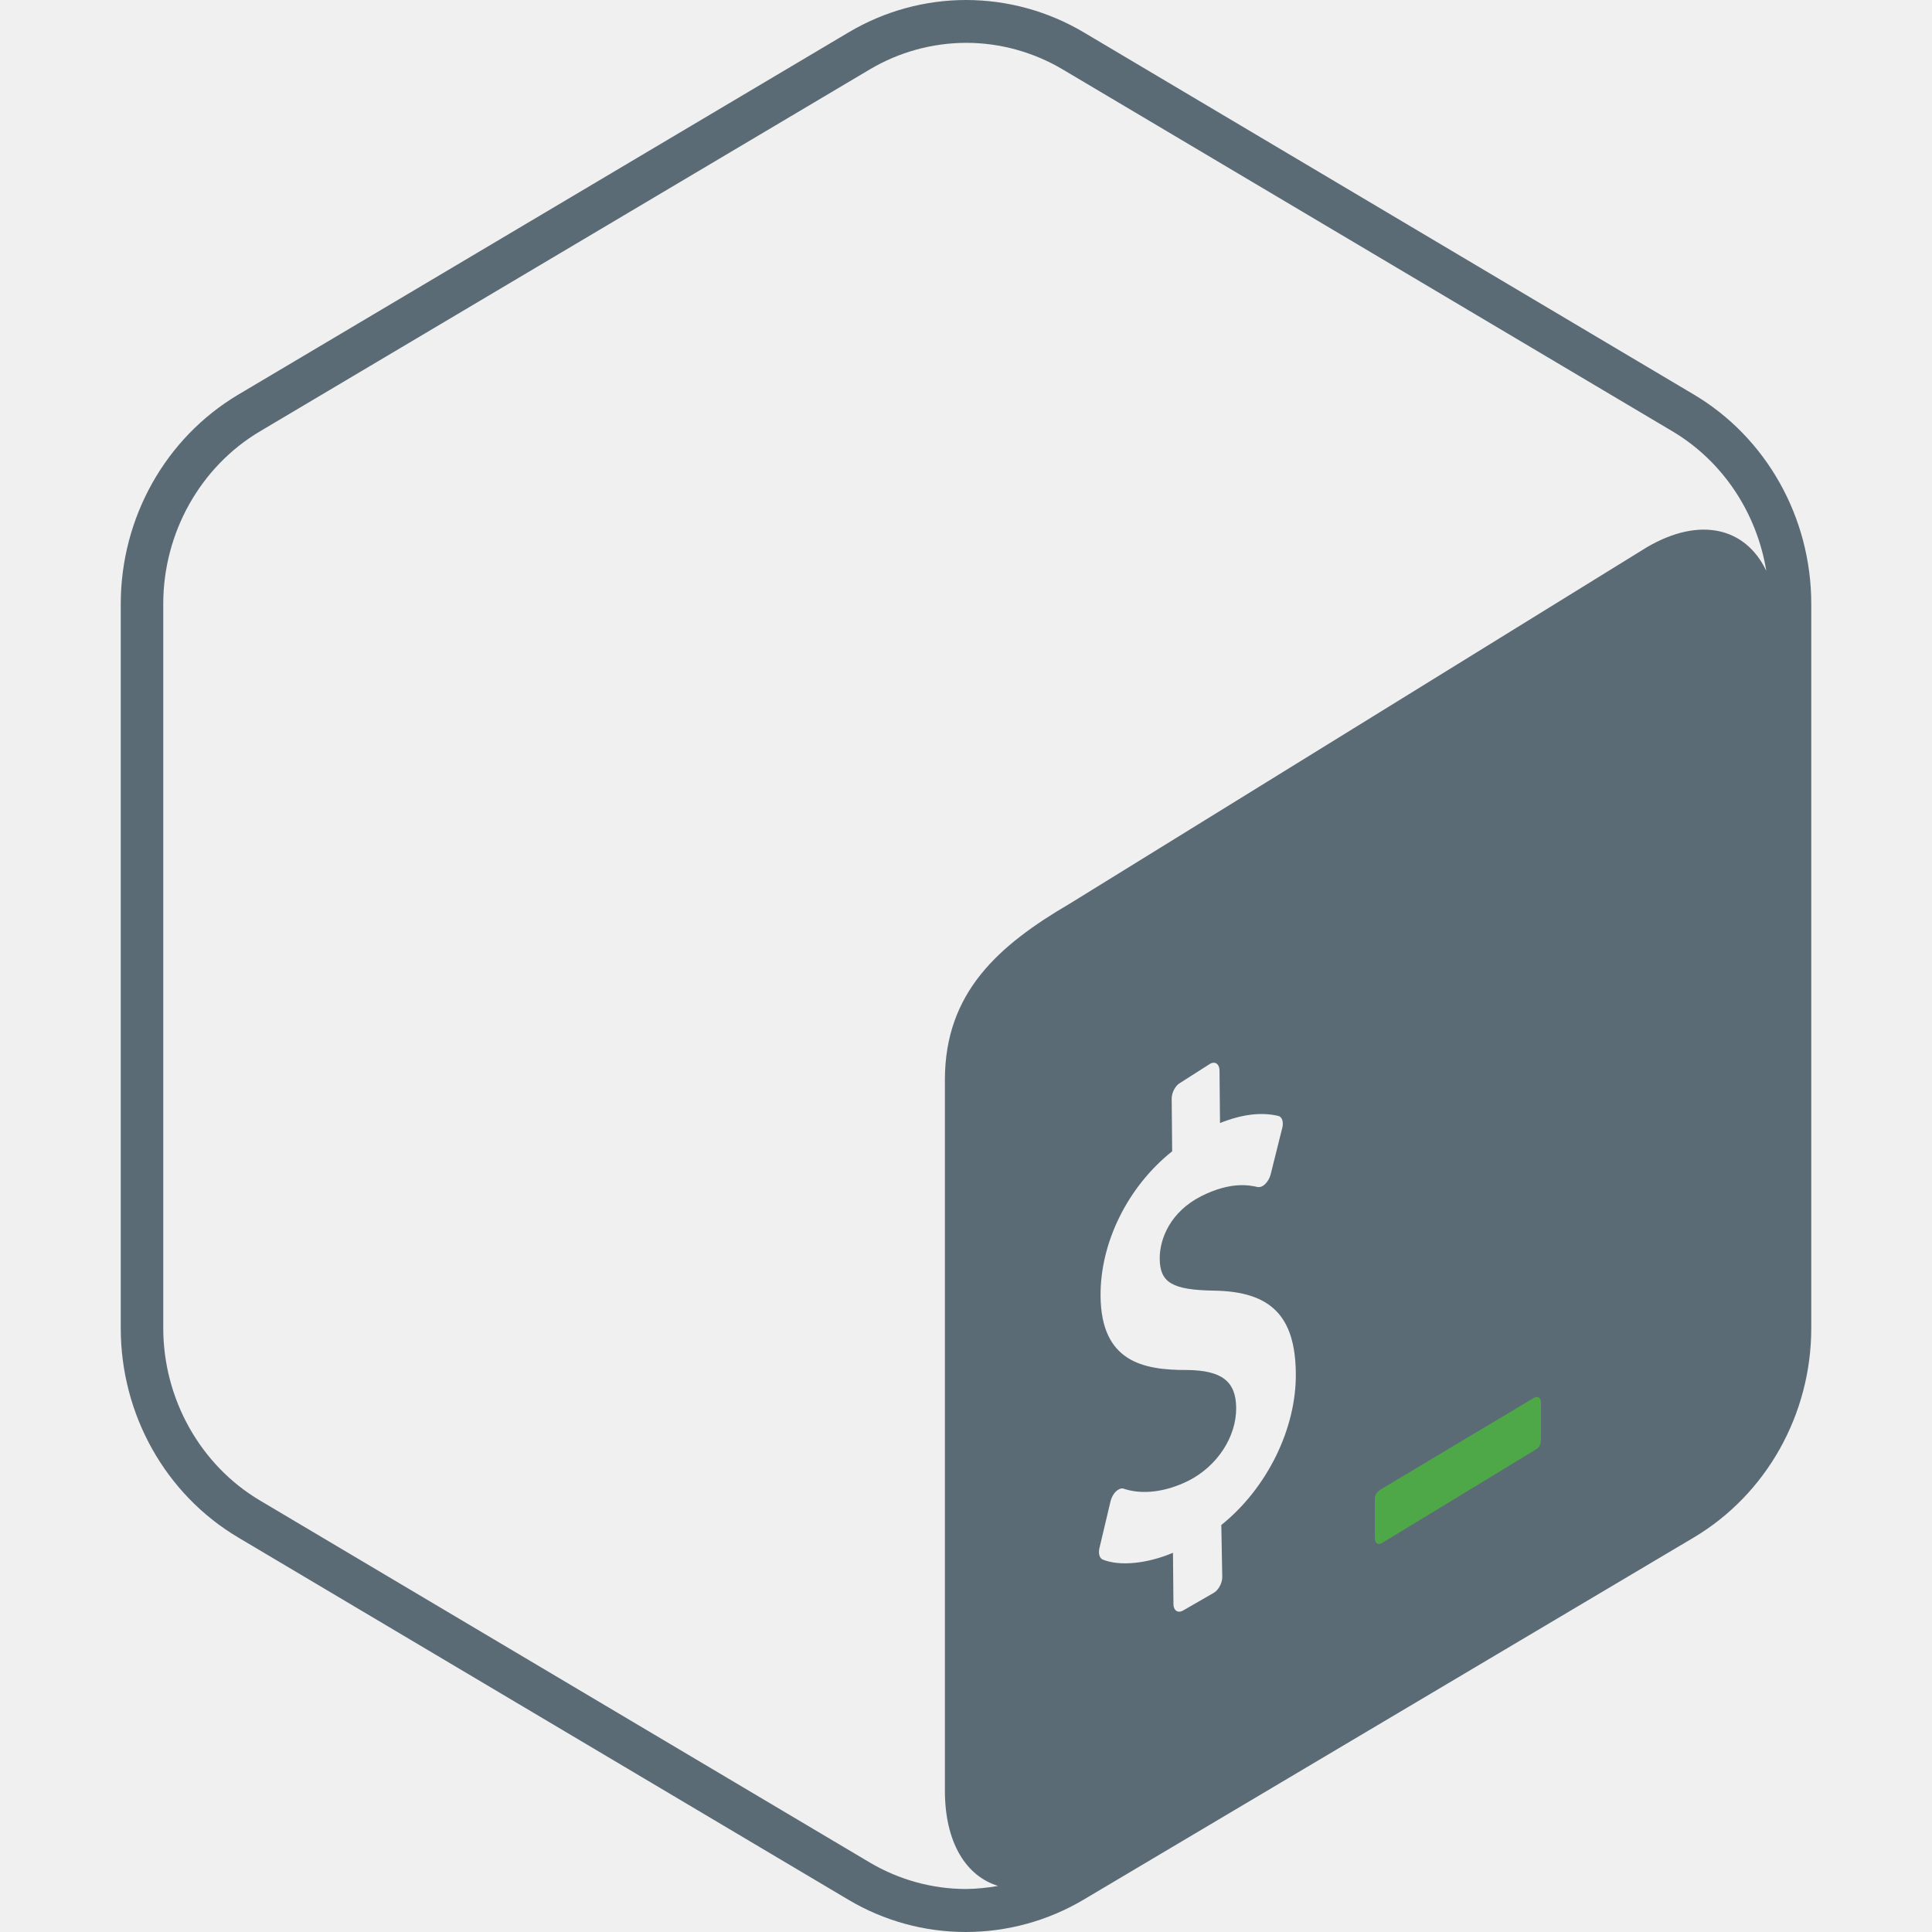
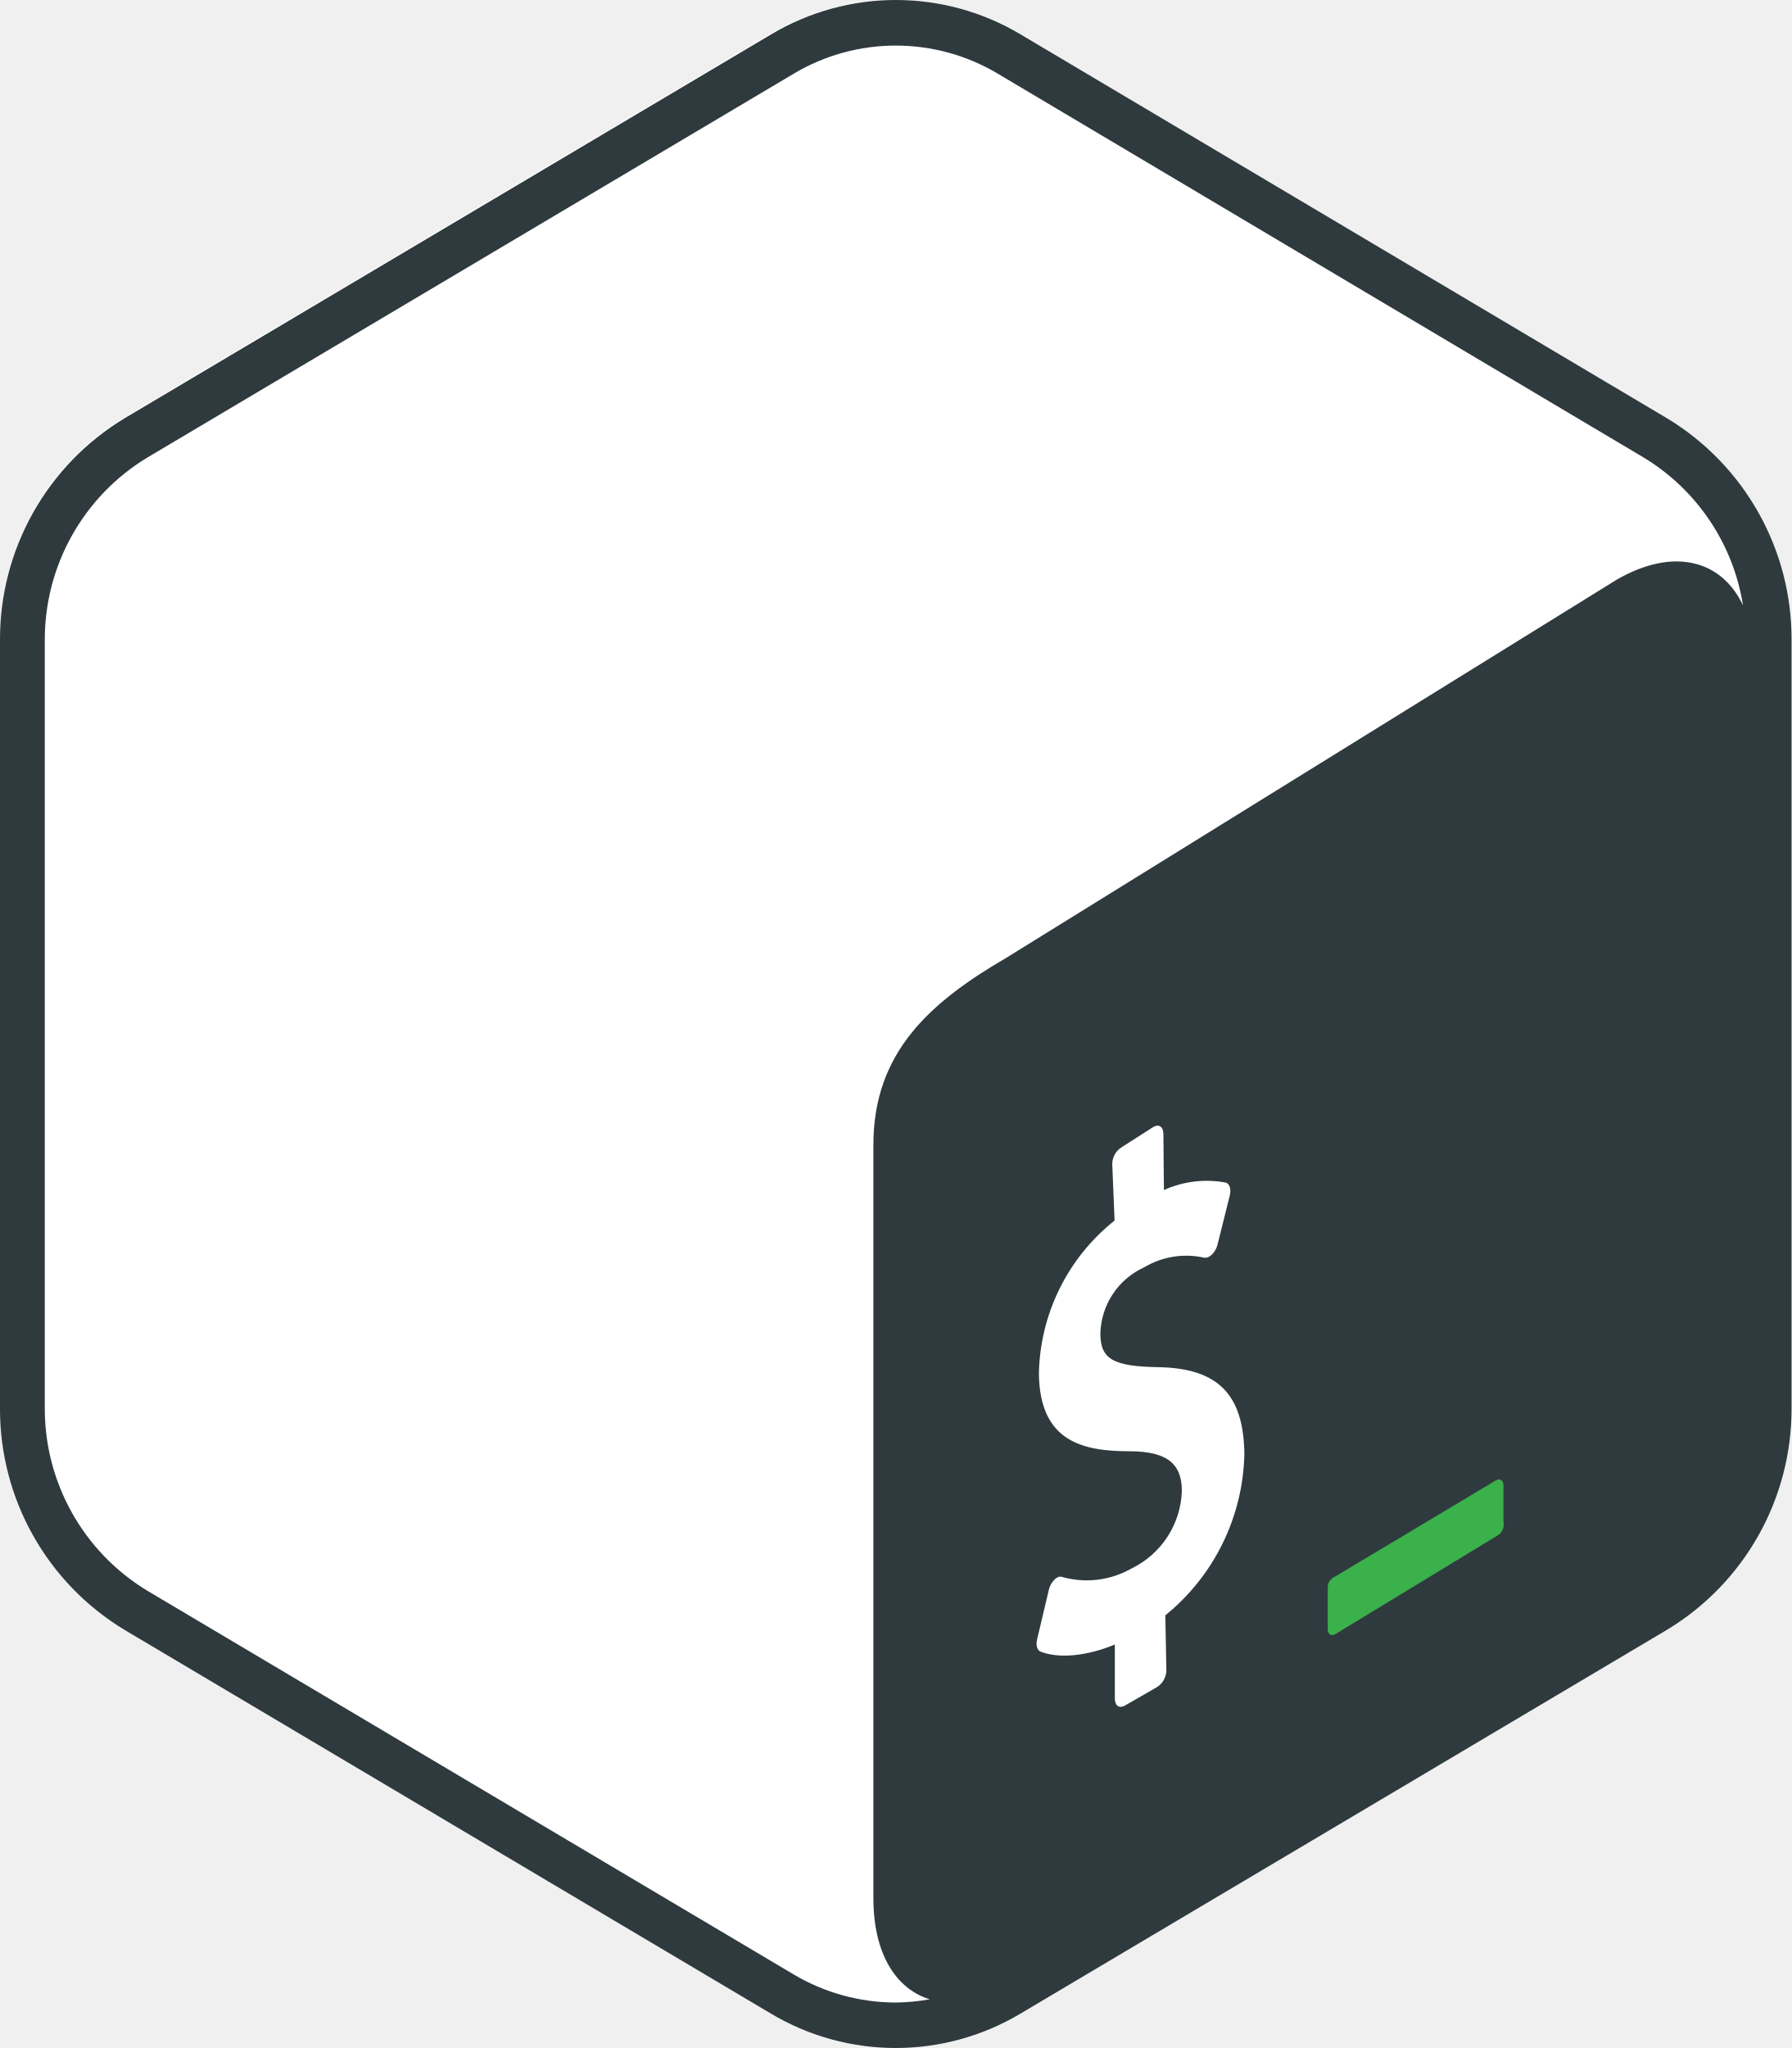
- <svg xmlns="http://www.w3.org/2000/svg" viewBox="0 0 128 128">
-   <path fill="#5b6b75" d="M112.205 26.129 71.8 2.142A15.3 15.3 0 0 0 64.005 0c-2.688 0-5.386.717-7.796 2.152L15.795 26.14C10.976 28.999 8 34.289 8 40.018v47.975c0 5.729 2.967 11.019 7.796 13.878L56.2 125.858A15.2 15.2 0 0 0 63.995 128a15.3 15.3 0 0 0 7.796-2.142l40.414-23.987c4.819-2.86 7.796-8.16 7.796-13.878V40.007c0-5.718-2.967-11.019-7.796-13.878m-31.29 74.907.063 3.448c0 .418-.267.889-.588 1.06l-2.046 1.178c-.321.16-.6-.032-.6-.45l-.032-3.394c-1.745.728-3.523.9-4.647.45-.214-.086-.31-.397-.225-.76l.739-3.117c.064-.246.193-.493.364-.643a.7.7 0 0 1 .193-.139c.117-.064.235-.075.332-.032 1.22.407 2.773.214 4.272-.535 1.907-.964 3.18-2.913 3.16-4.84-.022-1.757-.964-2.474-3.267-2.496-2.934.01-5.675-.567-5.718-4.894-.032-3.555 1.81-7.26 4.744-9.595l-.032-3.48c0-.428.257-.9.589-1.07l1.98-1.264c.322-.161.6.042.6.46l.033 3.48c1.456-.578 2.72-.738 3.865-.47.247.063.364.406.257.802l-.77 3.084a1.4 1.4 0 0 1-.354.622.8.8 0 0 1-.203.15c-.108.053-.204.064-.3.053-.525-.118-1.767-.385-3.727.6-2.056 1.038-2.773 2.827-2.763 4.155.022 1.585.825 2.066 3.63 2.11 3.738.063 5.344 1.691 5.387 5.45.053 3.684-1.917 7.657-4.937 10.077zm28.206-64.787L70.89 59.86c-4.765 2.784-8.278 5.911-8.288 11.662v47.107c0 3.437 1.392 5.665 3.523 6.318a13 13 0 0 1-2.12.204c-2.239 0-4.445-.61-6.383-1.757L17.219 99.408c-3.951-2.345-6.403-6.725-6.403-11.426V40.007c0-4.7 2.452-9.08 6.403-11.426L57.634 4.594a12.56 12.56 0 0 1 6.382-1.756c2.238 0 4.444.61 6.382 1.756l40.415 23.987c3.33 1.981 5.579 5.397 6.21 9.242-1.36-2.86-4.38-3.63-7.902-1.574" />
-   <path fill="#4fa847" d="m101.614 92.619-10.066 6.018c-.268.16-.46.332-.46.653v2.635c0 .32.214.46.481.3l10.216-6.212c.268-.16.31-.45.31-.77v-2.324c0-.322-.213-.45-.481-.3" />
+ <svg xmlns="http://www.w3.org/2000/svg" viewBox="0 0 224 256">
+   <path fill="#fff" d="M207.953 52.162L127.317 4.287a30.37 30.37 0 0 0-31.114 0L15.55 52.162A32.17 32.17 0 0 0 0 79.869v95.734a32.17 32.17 0 0 0 15.55 27.691l80.636 47.859a30.39 30.39 0 0 0 31.115 0l80.636-47.859a32.17 32.17 0 0 0 15.566-27.707V79.869a32.17 32.17 0 0 0-15.55-27.707" />
+   <path fill="#2f3a3e" d="m208.412 52.277l-80.814-47.98a30.44 30.44 0 0 0-31.184 0l-80.83 47.98A32.24 32.24 0 0 0 0 80.045v95.945a32.24 32.24 0 0 0 15.584 27.752l80.814 47.964a30.46 30.46 0 0 0 31.183 0l80.814-47.964a32.24 32.24 0 0 0 15.6-27.769V80.045a32.24 32.24 0 0 0-15.583-27.768M99.23 246.803l-80.814-47.964A26.6 26.6 0 0 1 5.6 175.989V80.046a26.59 26.59 0 0 1 12.816-22.849L99.23 9.216a24.92 24.92 0 0 1 25.536 0l80.749 47.98a26.43 26.43 0 0 1 12.412 18.48c-2.687-5.712-8.723-7.282-15.762-3.236l-76.396 47.316c-9.531 5.551-16.554 11.814-16.57 23.303v94.213c0 6.877 2.767 11.327 7.039 12.638a25 25 0 0 1-4.24.405a25.03 25.03 0 0 1-12.768-3.512" />
+   <path fill="#3ab14a" d="m187.007 185.06l-20.086 12.013a1.47 1.47 0 0 0-.92 1.308v5.28c0 .646.435.904.968.597l20.394-12.4a1.62 1.62 0 0 0 .613-1.615v-4.634c-.016-.598-.484-.856-.969-.55" />
+   <path fill="#fff" d="M144.263 140.832c.646-.323 1.179 0 1.195.92l.064 7.008a12.9 12.9 0 0 1 7.718-.937c.501.13.71.808.517 1.615l-1.534 6.152a2.65 2.65 0 0 1-.694 1.227a1.6 1.6 0 0 1-.404.29a.92.92 0 0 1-.597.098a10.24 10.24 0 0 0-7.444 1.194a9.35 9.35 0 0 0-5.506 8.284c0 3.229 1.615 4.117 7.25 4.214c7.444.13 10.673 3.375 10.754 10.883a26.69 26.69 0 0 1-9.882 20.135l.13 6.878a2.52 2.52 0 0 1-1.18 2.1l-4.068 2.34c-.646.323-1.18 0-1.195-.904v-6.765c-3.488 1.453-7.024 1.792-9.285.888c-.42-.162-.613-.791-.436-1.518l1.47-6.216a2.6 2.6 0 0 1 .726-1.292q.174-.166.388-.275a.8.8 0 0 1 .662 0c2.878.78 5.948.392 8.541-1.081a11.17 11.17 0 0 0 6.314-9.688c0-3.488-1.922-4.941-6.459-4.974c-5.861 0-11.303-1.13-11.416-9.688a25.03 25.03 0 0 1 9.462-19.15l-.29-7.04a2.5 2.5 0 0 1 1.178-2.13z" />
</svg>
